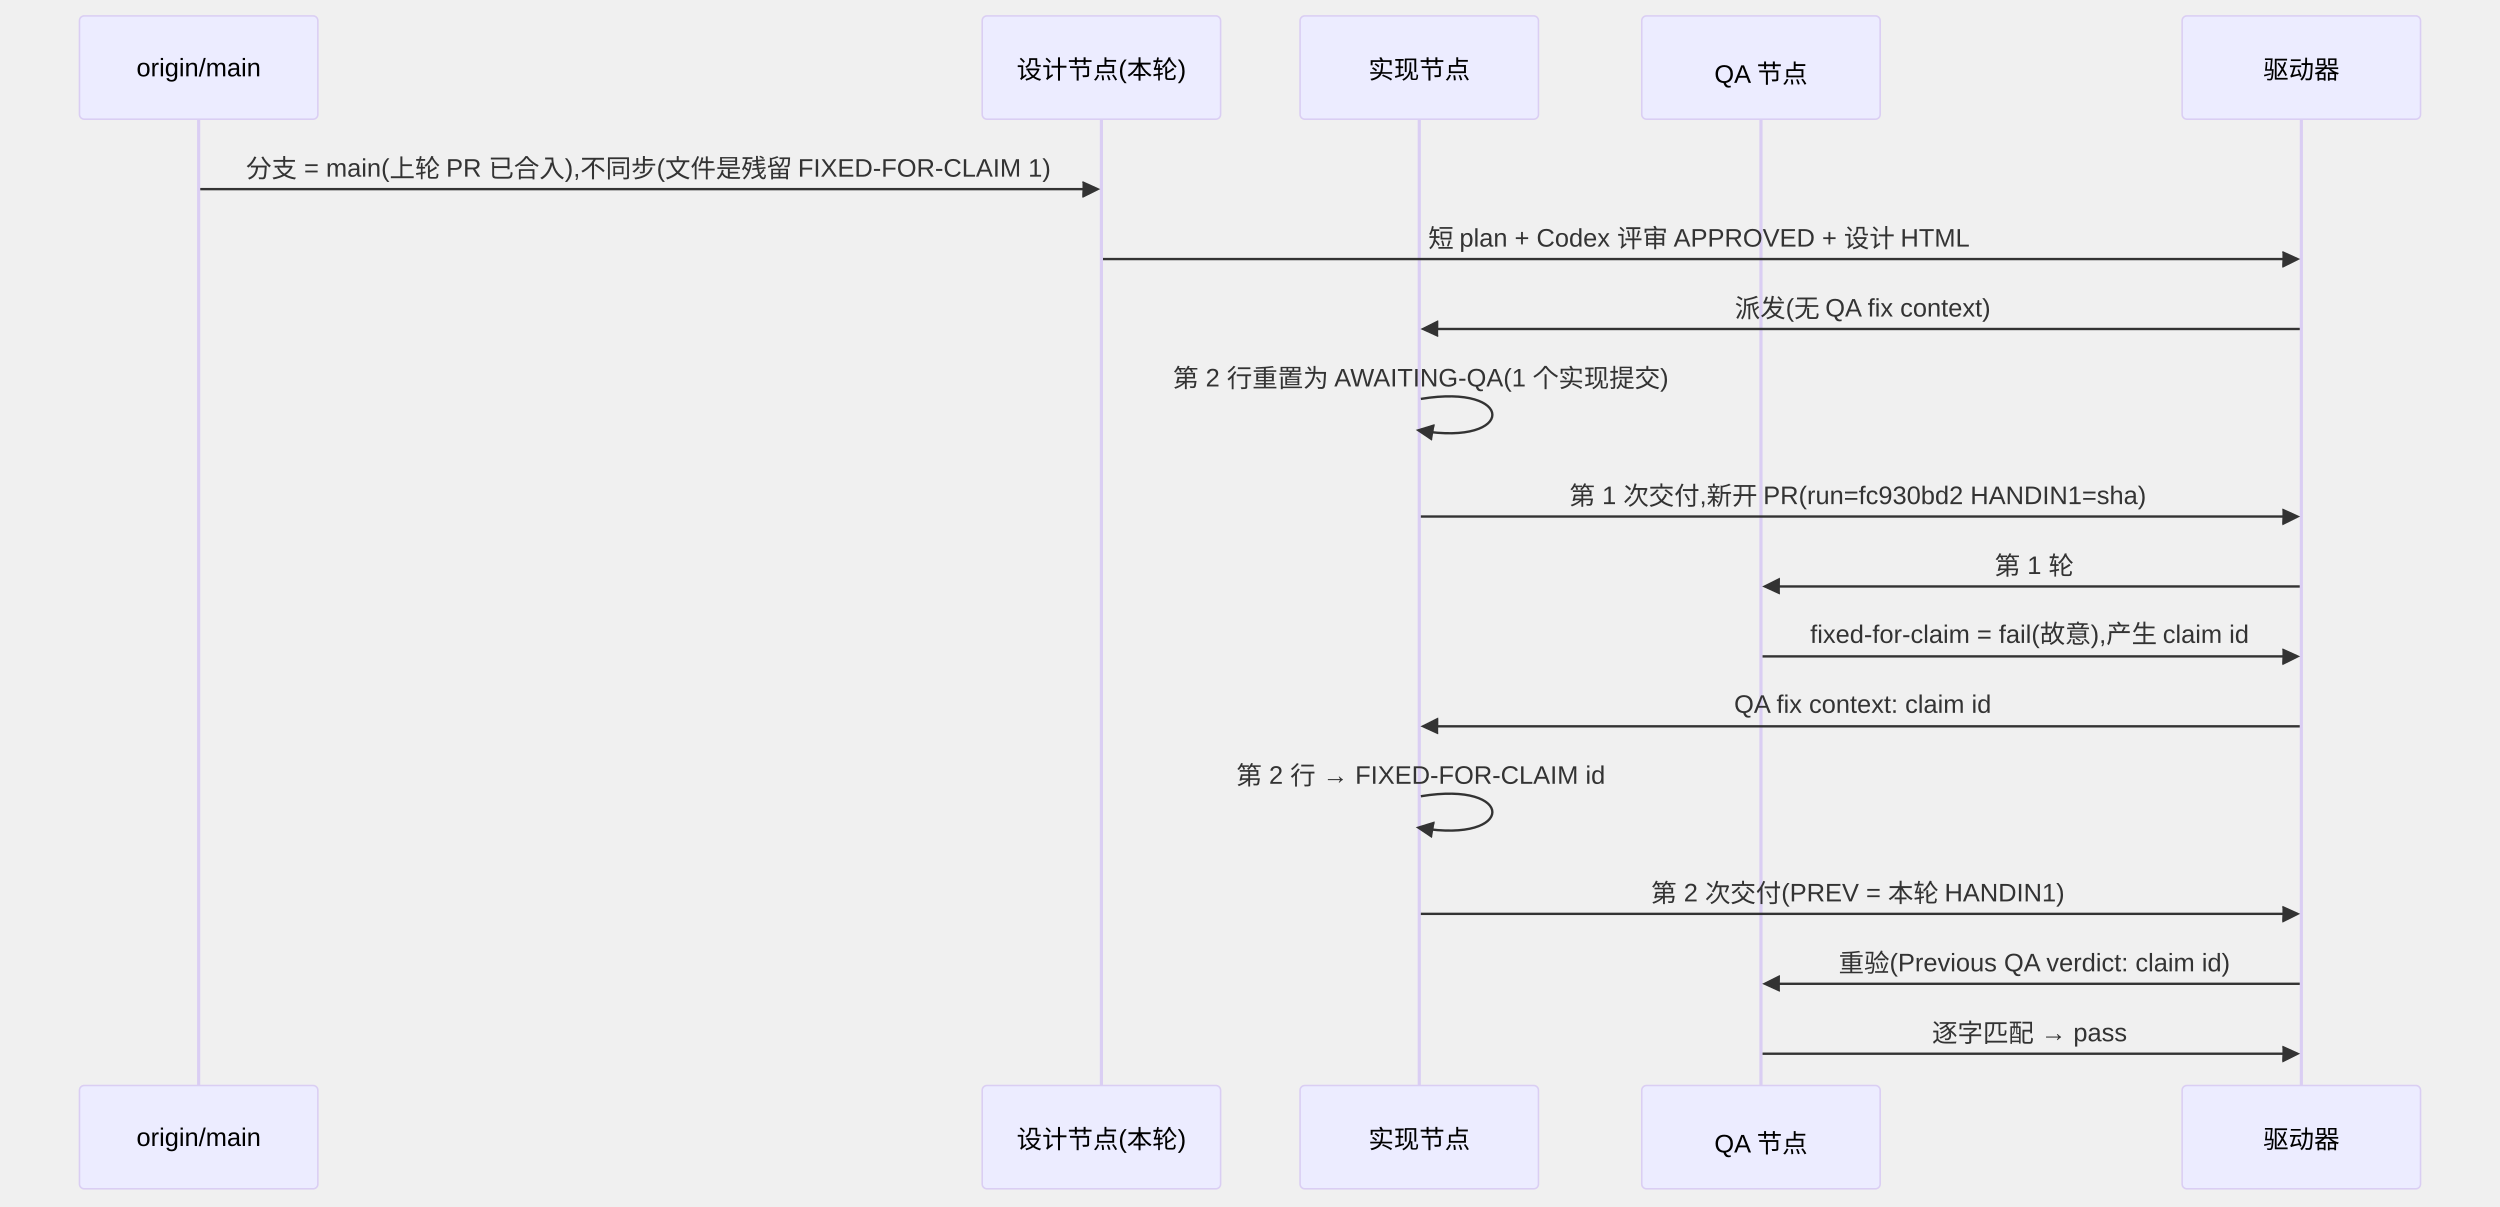
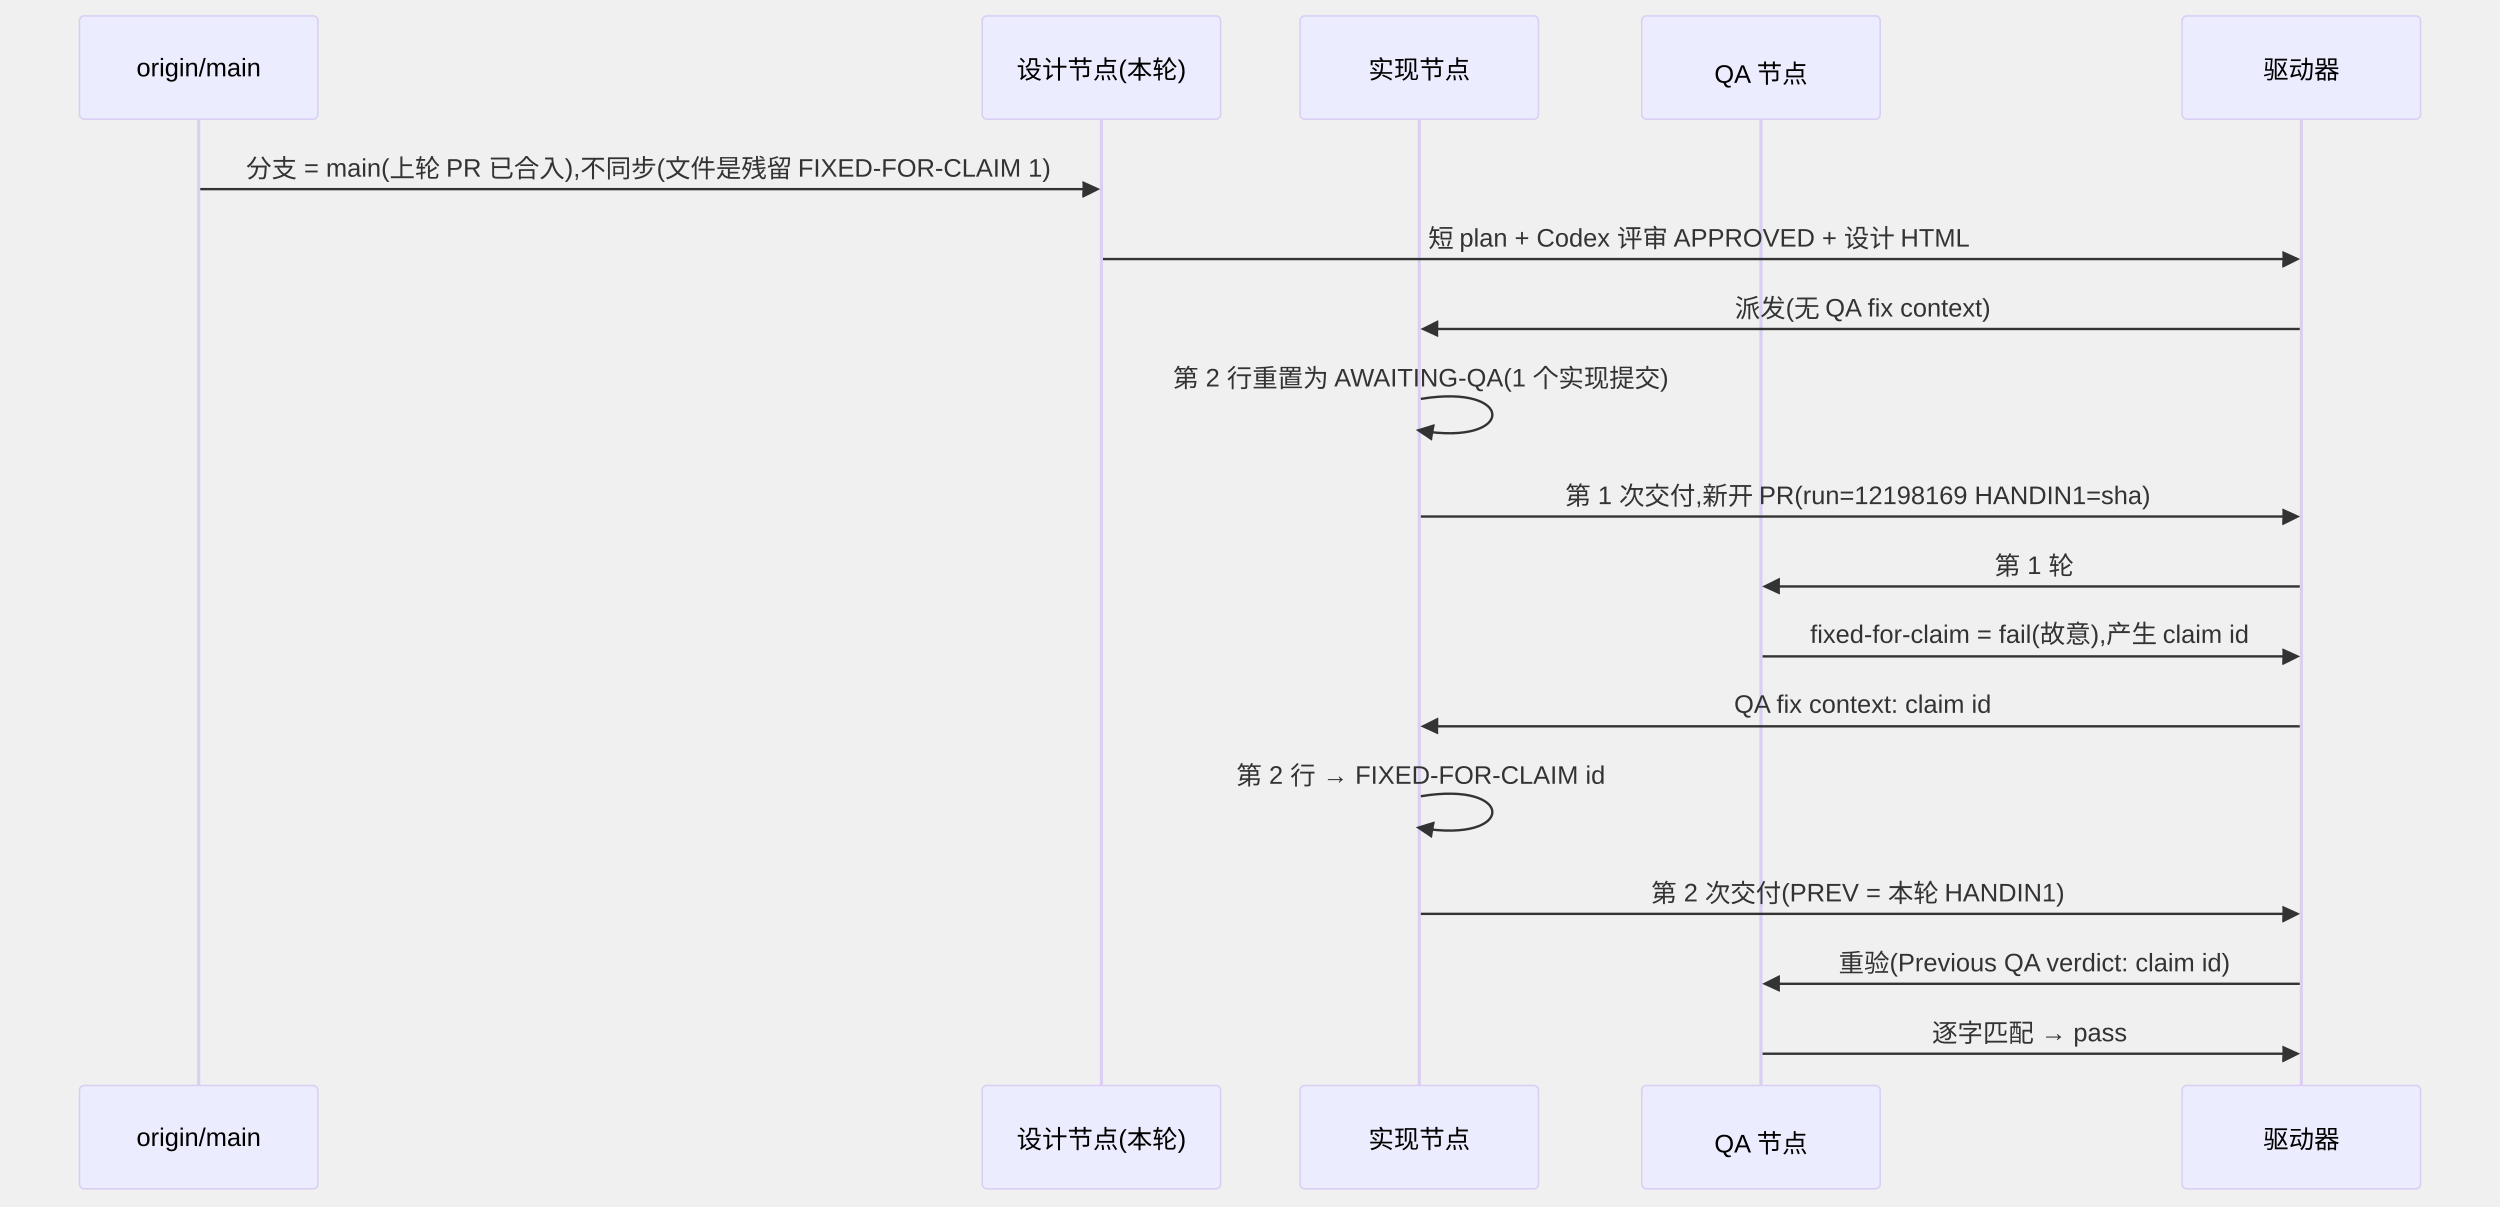
<svg xmlns="http://www.w3.org/2000/svg" id="FLY-3150-d1" width="100%" style="max-width: 1573px; background-color: white;" viewBox="-50 -10 1573 759" role="graphics-document document" aria-roledescription="sequence">
  <g>
    <rect x="1323" y="673" fill="#eaeaea" stroke="#666" width="150" height="65" name="D" rx="3" ry="3" class="actor actor-bottom" />
    <text x="1398" y="705.5" dominant-baseline="central" alignment-baseline="central" class="actor actor-box" style="text-anchor: middle; font-size: 16px; font-weight: 400;">
      <tspan x="1398" dy="0">驱动器</tspan>
    </text>
  </g>
  <g>
    <rect x="983" y="673" fill="#eaeaea" stroke="#666" width="150" height="65" name="Q" rx="3" ry="3" class="actor actor-bottom" />
    <text x="1058" y="705.5" dominant-baseline="central" alignment-baseline="central" class="actor actor-box" style="text-anchor: middle; font-size: 16px; font-weight: 400;">
      <tspan x="1058" dy="0">QA 节点</tspan>
    </text>
  </g>
  <g>
    <rect x="768" y="673" fill="#eaeaea" stroke="#666" width="150" height="65" name="I" rx="3" ry="3" class="actor actor-bottom" />
    <text x="843" y="705.5" dominant-baseline="central" alignment-baseline="central" class="actor actor-box" style="text-anchor: middle; font-size: 16px; font-weight: 400;">
      <tspan x="843" dy="0">实现节点</tspan>
    </text>
  </g>
  <g>
    <rect x="568" y="673" fill="#eaeaea" stroke="#666" width="150" height="65" name="S" rx="3" ry="3" class="actor actor-bottom" />
    <text x="643" y="705.5" dominant-baseline="central" alignment-baseline="central" class="actor actor-box" style="text-anchor: middle; font-size: 16px; font-weight: 400;">
      <tspan x="643" dy="0">设计节点(本轮)</tspan>
    </text>
  </g>
  <g>
    <rect x="0" y="673" fill="#eaeaea" stroke="#666" width="150" height="65" name="M" rx="3" ry="3" class="actor actor-bottom" />
    <text x="75" y="705.5" dominant-baseline="central" alignment-baseline="central" class="actor actor-box" style="text-anchor: middle; font-size: 16px; font-weight: 400;">
      <tspan x="75" dy="0">origin/main</tspan>
    </text>
  </g>
  <g>
    <line id="actor4" x1="1398" y1="65" x2="1398" y2="673" class="actor-line 200" stroke-width="0.5px" stroke="#999" name="D" />
    <g id="root-4">
      <rect x="1323" y="0" fill="#eaeaea" stroke="#666" width="150" height="65" name="D" rx="3" ry="3" class="actor actor-top" />
      <text x="1398" y="32.5" dominant-baseline="central" alignment-baseline="central" class="actor actor-box" style="text-anchor: middle; font-size: 16px; font-weight: 400;">
        <tspan x="1398" dy="0">驱动器</tspan>
      </text>
    </g>
  </g>
  <g>
    <line id="actor3" x1="1058" y1="65" x2="1058" y2="673" class="actor-line 200" stroke-width="0.5px" stroke="#999" name="Q" />
    <g id="root-3">
      <rect x="983" y="0" fill="#eaeaea" stroke="#666" width="150" height="65" name="Q" rx="3" ry="3" class="actor actor-top" />
      <text x="1058" y="32.5" dominant-baseline="central" alignment-baseline="central" class="actor actor-box" style="text-anchor: middle; font-size: 16px; font-weight: 400;">
        <tspan x="1058" dy="0">QA 节点</tspan>
      </text>
    </g>
  </g>
  <g>
    <line id="actor2" x1="843" y1="65" x2="843" y2="673" class="actor-line 200" stroke-width="0.5px" stroke="#999" name="I" />
    <g id="root-2">
      <rect x="768" y="0" fill="#eaeaea" stroke="#666" width="150" height="65" name="I" rx="3" ry="3" class="actor actor-top" />
      <text x="843" y="32.5" dominant-baseline="central" alignment-baseline="central" class="actor actor-box" style="text-anchor: middle; font-size: 16px; font-weight: 400;">
        <tspan x="843" dy="0">实现节点</tspan>
      </text>
    </g>
  </g>
  <g>
    <line id="actor1" x1="643" y1="65" x2="643" y2="673" class="actor-line 200" stroke-width="0.5px" stroke="#999" name="S" />
    <g id="root-1">
      <rect x="568" y="0" fill="#eaeaea" stroke="#666" width="150" height="65" name="S" rx="3" ry="3" class="actor actor-top" />
      <text x="643" y="32.5" dominant-baseline="central" alignment-baseline="central" class="actor actor-box" style="text-anchor: middle; font-size: 16px; font-weight: 400;">
        <tspan x="643" dy="0">设计节点(本轮)</tspan>
      </text>
    </g>
  </g>
  <g>
    <line id="actor0" x1="75" y1="65" x2="75" y2="673" class="actor-line 200" stroke-width="0.5px" stroke="#999" name="M" />
    <g id="root-0">
      <rect x="0" y="0" fill="#eaeaea" stroke="#666" width="150" height="65" name="M" rx="3" ry="3" class="actor actor-top" />
      <text x="75" y="32.5" dominant-baseline="central" alignment-baseline="central" class="actor actor-box" style="text-anchor: middle; font-size: 16px; font-weight: 400;">
        <tspan x="75" dy="0">origin/main</tspan>
      </text>
    </g>
  </g>
  <style>#FLY-3150-d1{font-family:"trebuchet ms",verdana,arial,sans-serif;font-size:16px;fill:#333;}@keyframes edge-animation-frame{from{stroke-dashoffset:0;}}@keyframes dash{to{stroke-dashoffset:0;}}#FLY-3150-d1 .edge-animation-slow{stroke-dasharray:9,5!important;stroke-dashoffset:900;animation:dash 50s linear infinite;stroke-linecap:round;}#FLY-3150-d1 .edge-animation-fast{stroke-dasharray:9,5!important;stroke-dashoffset:900;animation:dash 20s linear infinite;stroke-linecap:round;}#FLY-3150-d1 .error-icon{fill:#552222;}#FLY-3150-d1 .error-text{fill:#552222;stroke:#552222;}#FLY-3150-d1 .edge-thickness-normal{stroke-width:1px;}#FLY-3150-d1 .edge-thickness-thick{stroke-width:3.5px;}#FLY-3150-d1 .edge-pattern-solid{stroke-dasharray:0;}#FLY-3150-d1 .edge-thickness-invisible{stroke-width:0;fill:none;}#FLY-3150-d1 .edge-pattern-dashed{stroke-dasharray:3;}#FLY-3150-d1 .edge-pattern-dotted{stroke-dasharray:2;}#FLY-3150-d1 .marker{fill:#333333;stroke:#333333;}#FLY-3150-d1 .marker.cross{stroke:#333333;}#FLY-3150-d1 svg{font-family:"trebuchet ms",verdana,arial,sans-serif;font-size:16px;}#FLY-3150-d1 p{margin:0;}#FLY-3150-d1 .actor{stroke:hsl(259.626, 59.777%, 87.902%);fill:#ECECFF;}#FLY-3150-d1 text.actor&gt;tspan{fill:black;stroke:none;}#FLY-3150-d1 .actor-line{stroke:hsl(259.626, 59.777%, 87.902%);}#FLY-3150-d1 .innerArc{stroke-width:1.5;stroke-dasharray:none;}#FLY-3150-d1 .messageLine0{stroke-width:1.5;stroke-dasharray:none;stroke:#333;}#FLY-3150-d1 .messageLine1{stroke-width:1.5;stroke-dasharray:2,2;stroke:#333;}#FLY-3150-d1 #arrowhead path{fill:#333;stroke:#333;}#FLY-3150-d1 .sequenceNumber{fill:white;}#FLY-3150-d1 #sequencenumber{fill:#333;}#FLY-3150-d1 #crosshead path{fill:#333;stroke:#333;}#FLY-3150-d1 .messageText{fill:#333;stroke:none;}#FLY-3150-d1 .labelBox{stroke:hsl(259.626, 59.777%, 87.902%);fill:#ECECFF;}#FLY-3150-d1 .labelText,#FLY-3150-d1 .labelText&gt;tspan{fill:black;stroke:none;}#FLY-3150-d1 .loopText,#FLY-3150-d1 .loopText&gt;tspan{fill:black;stroke:none;}#FLY-3150-d1 .loopLine{stroke-width:2px;stroke-dasharray:2,2;stroke:hsl(259.626, 59.777%, 87.902%);fill:hsl(259.626, 59.777%, 87.902%);}#FLY-3150-d1 .note{stroke:#aaaa33;fill:#fff5ad;}#FLY-3150-d1 .noteText,#FLY-3150-d1 .noteText&gt;tspan{fill:black;stroke:none;}#FLY-3150-d1 .activation0{fill:#f4f4f4;stroke:#666;}#FLY-3150-d1 .activation1{fill:#f4f4f4;stroke:#666;}#FLY-3150-d1 .activation2{fill:#f4f4f4;stroke:#666;}#FLY-3150-d1 .actorPopupMenu{position:absolute;}#FLY-3150-d1 .actorPopupMenuPanel{position:absolute;fill:#ECECFF;box-shadow:0px 8px 16px 0px rgba(0,0,0,0.2);filter:drop-shadow(3px 5px 2px rgb(0 0 0 / 0.4));}#FLY-3150-d1 .actor-man line{stroke:hsl(259.626, 59.777%, 87.902%);fill:#ECECFF;}#FLY-3150-d1 .actor-man circle,#FLY-3150-d1 line{stroke:hsl(259.626, 59.777%, 87.902%);fill:#ECECFF;stroke-width:2px;}#FLY-3150-d1 :root{--mermaid-font-family:"trebuchet ms",verdana,arial,sans-serif;}</style>
  <g />
  <defs>
    <symbol id="computer" width="24" height="24">
      <path transform="scale(.5)" d="M2 2v13h20v-13h-20zm18 11h-16v-9h16v9zm-10.228 6l.466-1h3.524l.467 1h-4.457zm14.228 3h-24l2-6h2.104l-1.33 4h18.45l-1.297-4h2.073l2 6zm-5-10h-14v-7h14v7z" />
    </symbol>
  </defs>
  <defs>
    <symbol id="database" fill-rule="evenodd" clip-rule="evenodd">
      <path transform="scale(.5)" d="M12.258.001l.256.004.255.005.253.008.251.01.249.012.247.015.246.016.242.019.241.02.239.023.236.024.233.027.231.028.229.031.225.032.223.034.22.036.217.038.214.04.211.041.208.043.205.045.201.046.198.048.194.05.191.051.187.053.183.054.18.056.175.057.172.059.168.06.163.061.16.063.155.064.15.066.074.033.073.033.071.034.07.034.069.035.068.035.067.035.066.035.064.036.064.036.062.036.06.036.06.037.058.037.058.037.055.038.055.038.053.038.052.038.051.039.05.039.048.039.047.039.045.04.044.04.043.04.041.04.04.041.039.041.037.041.036.041.034.041.033.042.032.042.03.042.029.042.027.042.026.043.024.043.023.043.021.043.02.043.018.044.017.043.015.044.013.044.012.044.011.045.009.044.007.045.006.045.004.045.002.045.001.045v17l-.001.045-.002.045-.004.045-.006.045-.007.045-.009.044-.011.045-.012.044-.013.044-.015.044-.017.043-.018.044-.02.043-.021.043-.023.043-.024.043-.026.043-.027.042-.029.042-.03.042-.032.042-.033.042-.034.041-.036.041-.037.041-.039.041-.04.041-.041.04-.043.04-.044.04-.045.04-.047.039-.048.039-.05.039-.051.039-.052.038-.053.038-.055.038-.055.038-.058.037-.058.037-.06.037-.06.036-.062.036-.064.036-.064.036-.066.035-.067.035-.068.035-.069.035-.07.034-.071.034-.073.033-.074.033-.15.066-.155.064-.16.063-.163.061-.168.06-.172.059-.175.057-.18.056-.183.054-.187.053-.191.051-.194.05-.198.048-.201.046-.205.045-.208.043-.211.041-.214.04-.217.038-.22.036-.223.034-.225.032-.229.031-.231.028-.233.027-.236.024-.239.023-.241.02-.242.019-.246.016-.247.015-.249.012-.251.01-.253.008-.255.005-.256.004-.258.001-.258-.001-.256-.004-.255-.005-.253-.008-.251-.01-.249-.012-.247-.015-.245-.016-.243-.019-.241-.02-.238-.023-.236-.024-.234-.027-.231-.028-.228-.031-.226-.032-.223-.034-.22-.036-.217-.038-.214-.04-.211-.041-.208-.043-.204-.045-.201-.046-.198-.048-.195-.05-.19-.051-.187-.053-.184-.054-.179-.056-.176-.057-.172-.059-.167-.06-.164-.061-.159-.063-.155-.064-.151-.066-.074-.033-.072-.033-.072-.034-.07-.034-.069-.035-.068-.035-.067-.035-.066-.035-.064-.036-.063-.036-.062-.036-.061-.036-.06-.037-.058-.037-.057-.037-.056-.038-.055-.038-.053-.038-.052-.038-.051-.039-.049-.039-.049-.039-.046-.039-.046-.04-.044-.04-.043-.04-.041-.04-.04-.041-.039-.041-.037-.041-.036-.041-.034-.041-.033-.042-.032-.042-.03-.042-.029-.042-.027-.042-.026-.043-.024-.043-.023-.043-.021-.043-.02-.043-.018-.044-.017-.043-.015-.044-.013-.044-.012-.044-.011-.045-.009-.044-.007-.045-.006-.045-.004-.045-.002-.045-.001-.045v-17l.001-.045.002-.045.004-.045.006-.045.007-.045.009-.044.011-.045.012-.044.013-.044.015-.044.017-.043.018-.044.02-.043.021-.043.023-.043.024-.043.026-.043.027-.042.029-.042.03-.042.032-.042.033-.042.034-.041.036-.041.037-.041.039-.041.04-.041.041-.04.043-.04.044-.04.046-.04.046-.039.049-.039.049-.039.051-.039.052-.038.053-.038.055-.038.056-.038.057-.037.058-.037.06-.037.061-.036.062-.036.063-.036.064-.036.066-.035.067-.035.068-.035.069-.035.07-.034.072-.034.072-.033.074-.033.151-.066.155-.064.159-.063.164-.061.167-.06.172-.059.176-.057.179-.056.184-.054.187-.053.19-.051.195-.05.198-.048.201-.046.204-.045.208-.043.211-.041.214-.04.217-.038.22-.036.223-.034.226-.032.228-.031.231-.028.234-.027.236-.024.238-.023.241-.02.243-.019.245-.016.247-.015.249-.012.251-.01.253-.008.255-.005.256-.004.258-.001.258.001zm-9.258 20.499v.01l.001.021.003.021.004.022.005.021.006.022.007.022.009.023.01.022.011.023.012.023.013.023.015.023.016.024.017.023.018.024.019.024.021.024.022.025.023.024.024.025.052.049.056.05.061.051.066.051.07.051.075.051.079.052.084.052.088.052.092.052.097.052.102.051.105.052.11.052.114.051.119.051.123.051.127.05.131.05.135.05.139.048.144.049.147.047.152.047.155.047.16.045.163.045.167.043.171.043.176.041.178.041.183.039.187.039.19.037.194.035.197.035.202.033.204.031.209.03.212.029.216.027.219.025.222.024.226.021.23.02.233.018.236.016.24.015.243.012.246.01.249.008.253.005.256.004.259.001.26-.001.257-.004.254-.005.25-.008.247-.011.244-.012.241-.014.237-.016.233-.018.231-.021.226-.021.224-.024.22-.026.216-.027.212-.028.21-.031.205-.031.202-.034.198-.034.194-.036.191-.037.187-.039.183-.04.179-.04.175-.042.172-.043.168-.044.163-.045.16-.046.155-.046.152-.047.148-.048.143-.049.139-.049.136-.05.131-.05.126-.05.123-.051.118-.052.114-.051.11-.052.106-.052.101-.052.096-.052.092-.052.088-.053.083-.051.079-.052.074-.052.07-.051.065-.051.06-.051.056-.05.051-.05.023-.024.023-.025.021-.024.02-.024.019-.024.018-.024.017-.024.015-.023.014-.024.013-.023.012-.023.01-.023.01-.022.008-.022.006-.022.006-.022.004-.022.004-.021.001-.021.001-.021v-4.127l-.077.055-.08.053-.083.054-.085.053-.087.052-.09.052-.093.051-.095.05-.097.05-.1.049-.102.049-.105.048-.106.047-.109.047-.111.046-.114.045-.115.045-.118.044-.12.043-.122.042-.124.042-.126.041-.128.04-.13.04-.132.038-.134.038-.135.037-.138.037-.139.035-.142.035-.143.034-.144.033-.147.032-.148.031-.15.03-.151.03-.153.029-.154.027-.156.027-.158.026-.159.025-.161.024-.162.023-.163.022-.165.021-.166.02-.167.019-.169.018-.169.017-.171.016-.173.015-.173.014-.175.013-.175.012-.177.011-.178.01-.179.008-.179.008-.181.006-.182.005-.182.004-.184.003-.184.002h-.37l-.184-.002-.184-.003-.182-.004-.182-.005-.181-.006-.179-.008-.179-.008-.178-.01-.176-.011-.176-.012-.175-.013-.173-.014-.172-.015-.171-.016-.17-.017-.169-.018-.167-.019-.166-.02-.165-.021-.163-.022-.162-.023-.161-.024-.159-.025-.157-.026-.156-.027-.155-.027-.153-.029-.151-.03-.15-.03-.148-.031-.146-.032-.145-.033-.143-.034-.141-.035-.14-.035-.137-.037-.136-.037-.134-.038-.132-.038-.13-.04-.128-.04-.126-.041-.124-.042-.122-.042-.12-.044-.117-.043-.116-.045-.113-.045-.112-.046-.109-.047-.106-.047-.105-.048-.102-.049-.1-.049-.097-.05-.095-.05-.093-.052-.09-.051-.087-.052-.085-.053-.083-.054-.08-.054-.077-.054v4.127zm0-5.654v.011l.001.021.003.021.004.021.005.022.006.022.007.022.009.022.01.022.011.023.012.023.013.023.015.024.016.023.017.024.018.024.019.024.021.024.022.024.023.025.024.024.052.05.056.05.061.05.066.051.07.051.075.052.079.051.084.052.088.052.092.052.097.052.102.052.105.052.11.051.114.051.119.052.123.05.127.051.131.05.135.049.139.049.144.048.147.048.152.047.155.046.16.045.163.045.167.044.171.042.176.042.178.04.183.04.187.038.19.037.194.036.197.034.202.033.204.032.209.03.212.028.216.027.219.025.222.024.226.022.23.02.233.018.236.016.24.014.243.012.246.01.249.008.253.006.256.003.259.001.26-.001.257-.003.254-.006.25-.008.247-.01.244-.012.241-.015.237-.016.233-.018.231-.02.226-.022.224-.024.22-.025.216-.027.212-.029.21-.03.205-.032.202-.033.198-.035.194-.036.191-.037.187-.039.183-.039.179-.041.175-.042.172-.043.168-.044.163-.045.16-.045.155-.047.152-.047.148-.048.143-.048.139-.05.136-.049.131-.05.126-.051.123-.051.118-.051.114-.052.11-.052.106-.052.101-.052.096-.052.092-.052.088-.052.083-.052.079-.052.074-.051.07-.052.065-.051.06-.05.056-.051.051-.049.023-.025.023-.024.021-.025.02-.024.019-.024.018-.024.017-.024.015-.023.014-.023.013-.024.012-.022.01-.023.01-.023.008-.022.006-.022.006-.022.004-.021.004-.022.001-.021.001-.021v-4.139l-.077.054-.08.054-.083.054-.085.052-.087.053-.09.051-.093.051-.095.051-.097.05-.1.049-.102.049-.105.048-.106.047-.109.047-.111.046-.114.045-.115.044-.118.044-.12.044-.122.042-.124.042-.126.041-.128.04-.13.039-.132.039-.134.038-.135.037-.138.036-.139.036-.142.035-.143.033-.144.033-.147.033-.148.031-.15.03-.151.03-.153.028-.154.028-.156.027-.158.026-.159.025-.161.024-.162.023-.163.022-.165.021-.166.02-.167.019-.169.018-.169.017-.171.016-.173.015-.173.014-.175.013-.175.012-.177.011-.178.009-.179.009-.179.007-.181.007-.182.005-.182.004-.184.003-.184.002h-.37l-.184-.002-.184-.003-.182-.004-.182-.005-.181-.007-.179-.007-.179-.009-.178-.009-.176-.011-.176-.012-.175-.013-.173-.014-.172-.015-.171-.016-.17-.017-.169-.018-.167-.019-.166-.02-.165-.021-.163-.022-.162-.023-.161-.024-.159-.025-.157-.026-.156-.027-.155-.028-.153-.028-.151-.03-.15-.03-.148-.031-.146-.033-.145-.033-.143-.033-.141-.035-.14-.036-.137-.036-.136-.037-.134-.038-.132-.039-.13-.039-.128-.04-.126-.041-.124-.042-.122-.043-.12-.043-.117-.044-.116-.044-.113-.046-.112-.046-.109-.046-.106-.047-.105-.048-.102-.049-.1-.049-.097-.05-.095-.051-.093-.051-.09-.051-.087-.053-.085-.052-.083-.054-.08-.054-.077-.054v4.139zm0-5.666v.011l.001.02.003.022.004.021.005.022.006.021.007.022.009.023.01.022.011.023.012.023.013.023.015.023.016.024.017.024.018.023.019.024.021.025.022.024.023.024.024.025.052.05.056.05.061.05.066.051.07.051.075.052.079.051.084.052.088.052.092.052.097.052.102.052.105.051.11.052.114.051.119.051.123.051.127.05.131.05.135.05.139.049.144.048.147.048.152.047.155.046.16.045.163.045.167.043.171.043.176.042.178.04.183.04.187.038.19.037.194.036.197.034.202.033.204.032.209.03.212.028.216.027.219.025.222.024.226.021.23.02.233.018.236.017.24.014.243.012.246.01.249.008.253.006.256.003.259.001.26-.001.257-.003.254-.006.25-.008.247-.01.244-.013.241-.014.237-.016.233-.018.231-.02.226-.022.224-.024.22-.025.216-.027.212-.029.21-.03.205-.032.202-.033.198-.035.194-.036.191-.037.187-.039.183-.039.179-.041.175-.042.172-.043.168-.044.163-.045.16-.045.155-.047.152-.047.148-.048.143-.049.139-.049.136-.049.131-.051.126-.05.123-.051.118-.052.114-.051.11-.052.106-.052.101-.052.096-.052.092-.052.088-.052.083-.052.079-.052.074-.052.07-.051.065-.051.06-.051.056-.05.051-.049.023-.025.023-.025.021-.024.02-.024.019-.024.018-.024.017-.024.015-.023.014-.024.013-.023.012-.023.01-.022.01-.023.008-.022.006-.022.006-.022.004-.022.004-.021.001-.021.001-.021v-4.153l-.077.054-.08.054-.083.053-.085.053-.087.053-.09.051-.093.051-.095.051-.097.05-.1.049-.102.048-.105.048-.106.048-.109.046-.111.046-.114.046-.115.044-.118.044-.12.043-.122.043-.124.042-.126.041-.128.04-.13.039-.132.039-.134.038-.135.037-.138.036-.139.036-.142.034-.143.034-.144.033-.147.032-.148.032-.15.03-.151.03-.153.028-.154.028-.156.027-.158.026-.159.024-.161.024-.162.023-.163.023-.165.021-.166.02-.167.019-.169.018-.169.017-.171.016-.173.015-.173.014-.175.013-.175.012-.177.01-.178.01-.179.009-.179.007-.181.006-.182.006-.182.004-.184.003-.184.001-.185.001-.185-.001-.184-.001-.184-.003-.182-.004-.182-.006-.181-.006-.179-.007-.179-.009-.178-.01-.176-.01-.176-.012-.175-.013-.173-.014-.172-.015-.171-.016-.17-.017-.169-.018-.167-.019-.166-.02-.165-.021-.163-.023-.162-.023-.161-.024-.159-.024-.157-.026-.156-.027-.155-.028-.153-.028-.151-.03-.15-.03-.148-.032-.146-.032-.145-.033-.143-.034-.141-.034-.14-.036-.137-.036-.136-.037-.134-.038-.132-.039-.13-.039-.128-.041-.126-.041-.124-.041-.122-.043-.12-.043-.117-.044-.116-.044-.113-.046-.112-.046-.109-.046-.106-.048-.105-.048-.102-.048-.1-.05-.097-.049-.095-.051-.093-.051-.09-.052-.087-.052-.085-.053-.083-.053-.08-.054-.077-.054v4.153zm8.74-8.179l-.257.004-.254.005-.25.008-.247.011-.244.012-.241.014-.237.016-.233.018-.231.021-.226.022-.224.023-.22.026-.216.027-.212.028-.21.031-.205.032-.202.033-.198.034-.194.036-.191.038-.187.038-.183.04-.179.041-.175.042-.172.043-.168.043-.163.045-.16.046-.155.046-.152.048-.148.048-.143.048-.139.049-.136.05-.131.05-.126.051-.123.051-.118.051-.114.052-.11.052-.106.052-.101.052-.096.052-.092.052-.088.052-.083.052-.079.052-.074.051-.07.052-.065.051-.06.05-.056.05-.051.05-.023.025-.023.024-.021.024-.02.025-.019.024-.018.024-.017.023-.015.024-.014.023-.013.023-.012.023-.01.023-.01.022-.008.022-.006.023-.006.021-.004.022-.004.021-.001.021-.001.021.001.021.001.021.004.021.004.022.006.021.006.023.008.022.01.022.01.023.012.023.013.023.014.023.015.024.017.023.018.024.019.024.02.025.021.024.023.024.023.025.051.05.056.05.06.05.065.051.07.052.074.051.079.052.083.052.088.052.092.052.096.052.101.052.106.052.11.052.114.052.118.051.123.051.126.051.131.05.136.05.139.049.143.048.148.048.152.048.155.046.16.046.163.045.168.043.172.043.175.042.179.041.183.04.187.038.191.038.194.036.198.034.202.033.205.032.21.031.212.028.216.027.22.026.224.023.226.022.231.021.233.018.237.016.241.014.244.012.247.011.25.008.254.005.257.004.26.001.26-.001.257-.004.254-.005.25-.008.247-.011.244-.012.241-.014.237-.016.233-.018.231-.021.226-.022.224-.023.22-.026.216-.027.212-.028.21-.031.205-.032.202-.033.198-.034.194-.036.191-.038.187-.038.183-.04.179-.041.175-.042.172-.043.168-.043.163-.045.16-.046.155-.046.152-.048.148-.048.143-.048.139-.049.136-.05.131-.05.126-.051.123-.051.118-.051.114-.052.11-.052.106-.052.101-.052.096-.052.092-.052.088-.052.083-.052.079-.052.074-.051.07-.052.065-.051.06-.05.056-.05.051-.05.023-.025.023-.024.021-.024.02-.025.019-.024.018-.024.017-.023.015-.024.014-.023.013-.023.012-.023.01-.023.01-.022.008-.022.006-.023.006-.021.004-.022.004-.021.001-.021.001-.021-.001-.021-.001-.021-.004-.021-.004-.022-.006-.021-.006-.023-.008-.022-.01-.022-.01-.023-.012-.023-.013-.023-.014-.023-.015-.024-.017-.023-.018-.024-.019-.024-.02-.025-.021-.024-.023-.024-.023-.025-.051-.05-.056-.05-.06-.05-.065-.051-.07-.052-.074-.051-.079-.052-.083-.052-.088-.052-.092-.052-.096-.052-.101-.052-.106-.052-.11-.052-.114-.052-.118-.051-.123-.051-.126-.051-.131-.05-.136-.05-.139-.049-.143-.048-.148-.048-.152-.048-.155-.046-.16-.046-.163-.045-.168-.043-.172-.043-.175-.042-.179-.041-.183-.04-.187-.038-.191-.038-.194-.036-.198-.034-.202-.033-.205-.032-.21-.031-.212-.028-.216-.027-.22-.026-.224-.023-.226-.022-.231-.021-.233-.018-.237-.016-.241-.014-.244-.012-.247-.011-.25-.008-.254-.005-.257-.004-.26-.001-.26.001z" />
    </symbol>
  </defs>
  <defs>
    <symbol id="clock" width="24" height="24">
      <path transform="scale(.5)" d="M12 2c5.514 0 10 4.486 10 10s-4.486 10-10 10-10-4.486-10-10 4.486-10 10-10zm0-2c-6.627 0-12 5.373-12 12s5.373 12 12 12 12-5.373 12-12-5.373-12-12-12zm5.848 12.459c.202.038.202.333.001.372-1.907.361-6.045 1.111-6.547 1.111-.719 0-1.301-.582-1.301-1.301 0-.512.77-5.447 1.125-7.445.034-.192.312-.181.343.014l.985 6.238 5.394 1.011z" />
    </symbol>
  </defs>
  <defs>
    <marker id="arrowhead" refX="7.9" refY="5" markerUnits="userSpaceOnUse" markerWidth="12" markerHeight="12" orient="auto-start-reverse">
      <path d="M -1 0 L 10 5 L 0 10 z" />
    </marker>
  </defs>
  <defs>
    <marker id="crosshead" markerWidth="15" markerHeight="8" orient="auto" refX="4" refY="4.5">
      <path fill="none" stroke="#000000" stroke-width="1pt" d="M 1,2 L 6,7 M 6,2 L 1,7" style="stroke-dasharray: 0, 0;" />
    </marker>
  </defs>
  <defs>
    <marker id="filled-head" refX="15.5" refY="7" markerWidth="20" markerHeight="28" orient="auto">
      <path d="M 18,7 L9,13 L14,7 L9,1 Z" />
    </marker>
  </defs>
  <defs>
    <marker id="sequencenumber" refX="15" refY="15" markerWidth="60" markerHeight="40" orient="auto">
      <circle cx="15" cy="15" r="6" />
    </marker>
  </defs>
  <text x="358" y="80" text-anchor="middle" dominant-baseline="middle" alignment-baseline="middle" class="messageText" dy="1em" style="font-size: 16px; font-weight: 400;">分支 = main(上轮 PR 已合入),不同步(文件是残留 FIXED-FOR-CLAIM 1)</text>
  <line x1="76" y1="109" x2="639" y2="109" class="messageLine0" stroke-width="2" stroke="none" marker-end="url(#arrowhead)" style="fill: none;" />
  <text x="1019" y="124" text-anchor="middle" dominant-baseline="middle" alignment-baseline="middle" class="messageText" dy="1em" style="font-size: 16px; font-weight: 400;">短 plan + Codex 评审 APPROVED + 设计 HTML</text>
  <line x1="644" y1="153" x2="1394" y2="153" class="messageLine0" stroke-width="2" stroke="none" marker-end="url(#arrowhead)" style="fill: none;" />
  <text x="1122" y="168" text-anchor="middle" dominant-baseline="middle" alignment-baseline="middle" class="messageText" dy="1em" style="font-size: 16px; font-weight: 400;">派发(无 QA fix context)</text>
  <line x1="1397" y1="197" x2="847" y2="197" class="messageLine0" stroke-width="2" stroke="none" marker-end="url(#arrowhead)" style="fill: none;" />
  <text x="844" y="212" text-anchor="middle" dominant-baseline="middle" alignment-baseline="middle" class="messageText" dy="1em" style="font-size: 16px; font-weight: 400;">第 2 行重置为 AWAITING-QA(1 个实现提交)</text>
  <path d="M 844,241 C 904,231 904,271 844,261" class="messageLine0" stroke-width="2" stroke="none" marker-end="url(#arrowhead)" style="fill: none;" />
-   <text x="1119" y="286" text-anchor="middle" dominant-baseline="middle" alignment-baseline="middle" class="messageText" dy="1em" style="font-size: 16px; font-weight: 400;">第 1 次交付,新开 PR(run=fc930bd2 HANDIN1=sha)</text>
+   <text x="1119" y="286" text-anchor="middle" dominant-baseline="middle" alignment-baseline="middle" class="messageText" dy="1em" style="font-size: 16px; font-weight: 400;">第 1 次交付,新开 PR(run=12198169 HANDIN1=sha)</text>
  <line x1="844" y1="315" x2="1394" y2="315" class="messageLine0" stroke-width="2" stroke="none" marker-end="url(#arrowhead)" style="fill: none;" />
  <text x="1230" y="330" text-anchor="middle" dominant-baseline="middle" alignment-baseline="middle" class="messageText" dy="1em" style="font-size: 16px; font-weight: 400;">第 1 轮</text>
  <line x1="1397" y1="359" x2="1062" y2="359" class="messageLine0" stroke-width="2" stroke="none" marker-end="url(#arrowhead)" style="fill: none;" />
  <text x="1227" y="374" text-anchor="middle" dominant-baseline="middle" alignment-baseline="middle" class="messageText" dy="1em" style="font-size: 16px; font-weight: 400;">fixed-for-claim = fail(故意),产生 claim id</text>
  <line x1="1059" y1="403" x2="1394" y2="403" class="messageLine0" stroke-width="2" stroke="none" marker-end="url(#arrowhead)" style="fill: none;" />
  <text x="1122" y="418" text-anchor="middle" dominant-baseline="middle" alignment-baseline="middle" class="messageText" dy="1em" style="font-size: 16px; font-weight: 400;">QA fix context: claim id</text>
  <line x1="1397" y1="447" x2="847" y2="447" class="messageLine0" stroke-width="2" stroke="none" marker-end="url(#arrowhead)" style="fill: none;" />
  <text x="844" y="462" text-anchor="middle" dominant-baseline="middle" alignment-baseline="middle" class="messageText" dy="1em" style="font-size: 16px; font-weight: 400;">第 2 行 → FIXED-FOR-CLAIM id</text>
  <path d="M 844,491 C 904,481 904,521 844,511" class="messageLine0" stroke-width="2" stroke="none" marker-end="url(#arrowhead)" style="fill: none;" />
  <text x="1119" y="536" text-anchor="middle" dominant-baseline="middle" alignment-baseline="middle" class="messageText" dy="1em" style="font-size: 16px; font-weight: 400;">第 2 次交付(PREV = 本轮 HANDIN1)</text>
  <line x1="844" y1="565" x2="1394" y2="565" class="messageLine0" stroke-width="2" stroke="none" marker-end="url(#arrowhead)" style="fill: none;" />
  <text x="1230" y="580" text-anchor="middle" dominant-baseline="middle" alignment-baseline="middle" class="messageText" dy="1em" style="font-size: 16px; font-weight: 400;">重验(Previous QA verdict: claim id)</text>
  <line x1="1397" y1="609" x2="1062" y2="609" class="messageLine0" stroke-width="2" stroke="none" marker-end="url(#arrowhead)" style="fill: none;" />
  <text x="1227" y="624" text-anchor="middle" dominant-baseline="middle" alignment-baseline="middle" class="messageText" dy="1em" style="font-size: 16px; font-weight: 400;">逐字匹配 → pass</text>
  <line x1="1059" y1="653" x2="1394" y2="653" class="messageLine0" stroke-width="2" stroke="none" marker-end="url(#arrowhead)" style="fill: none;" />
</svg>
